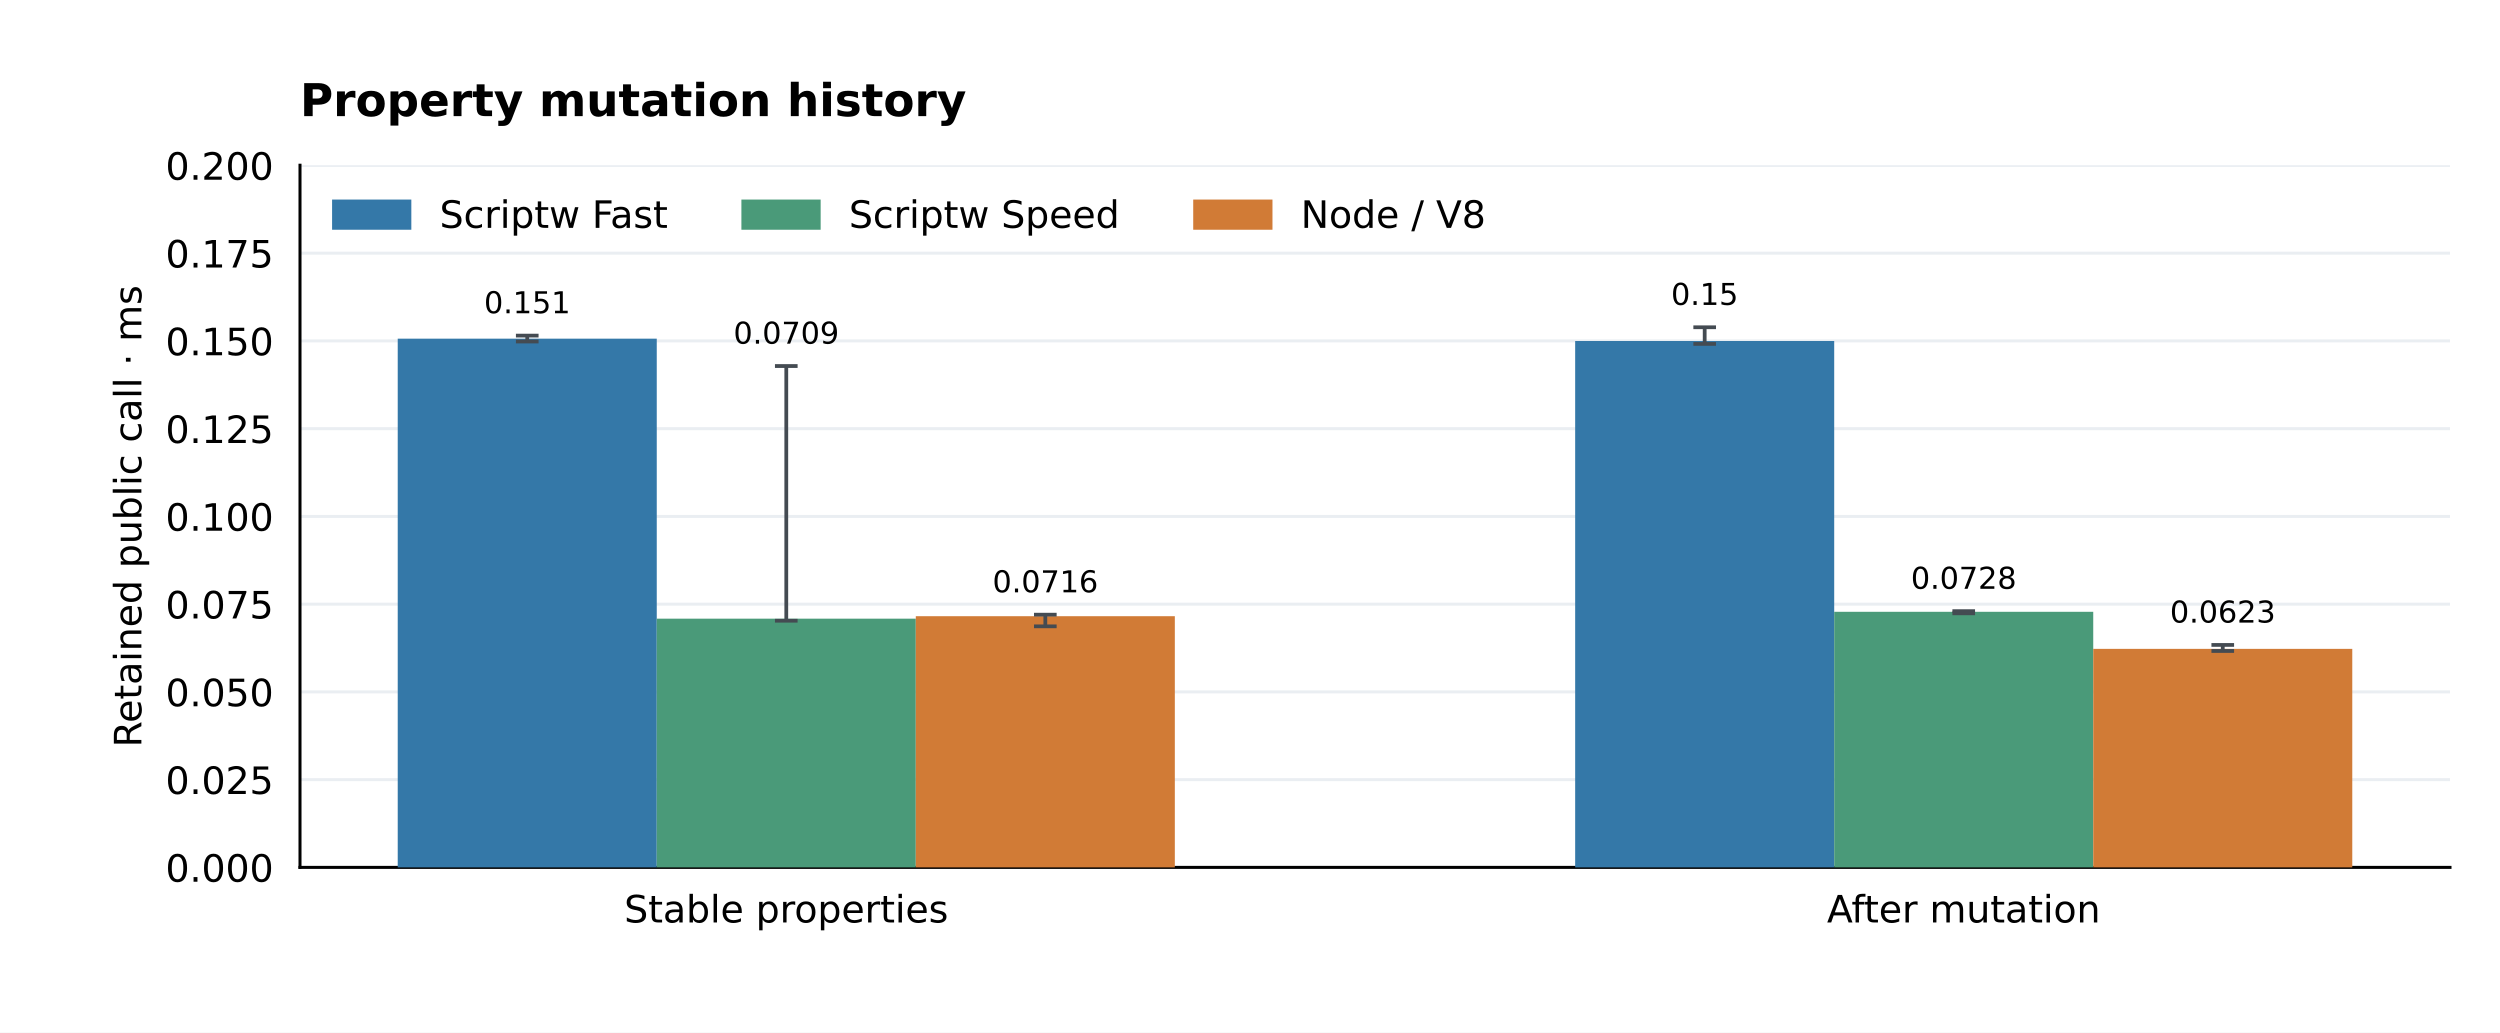
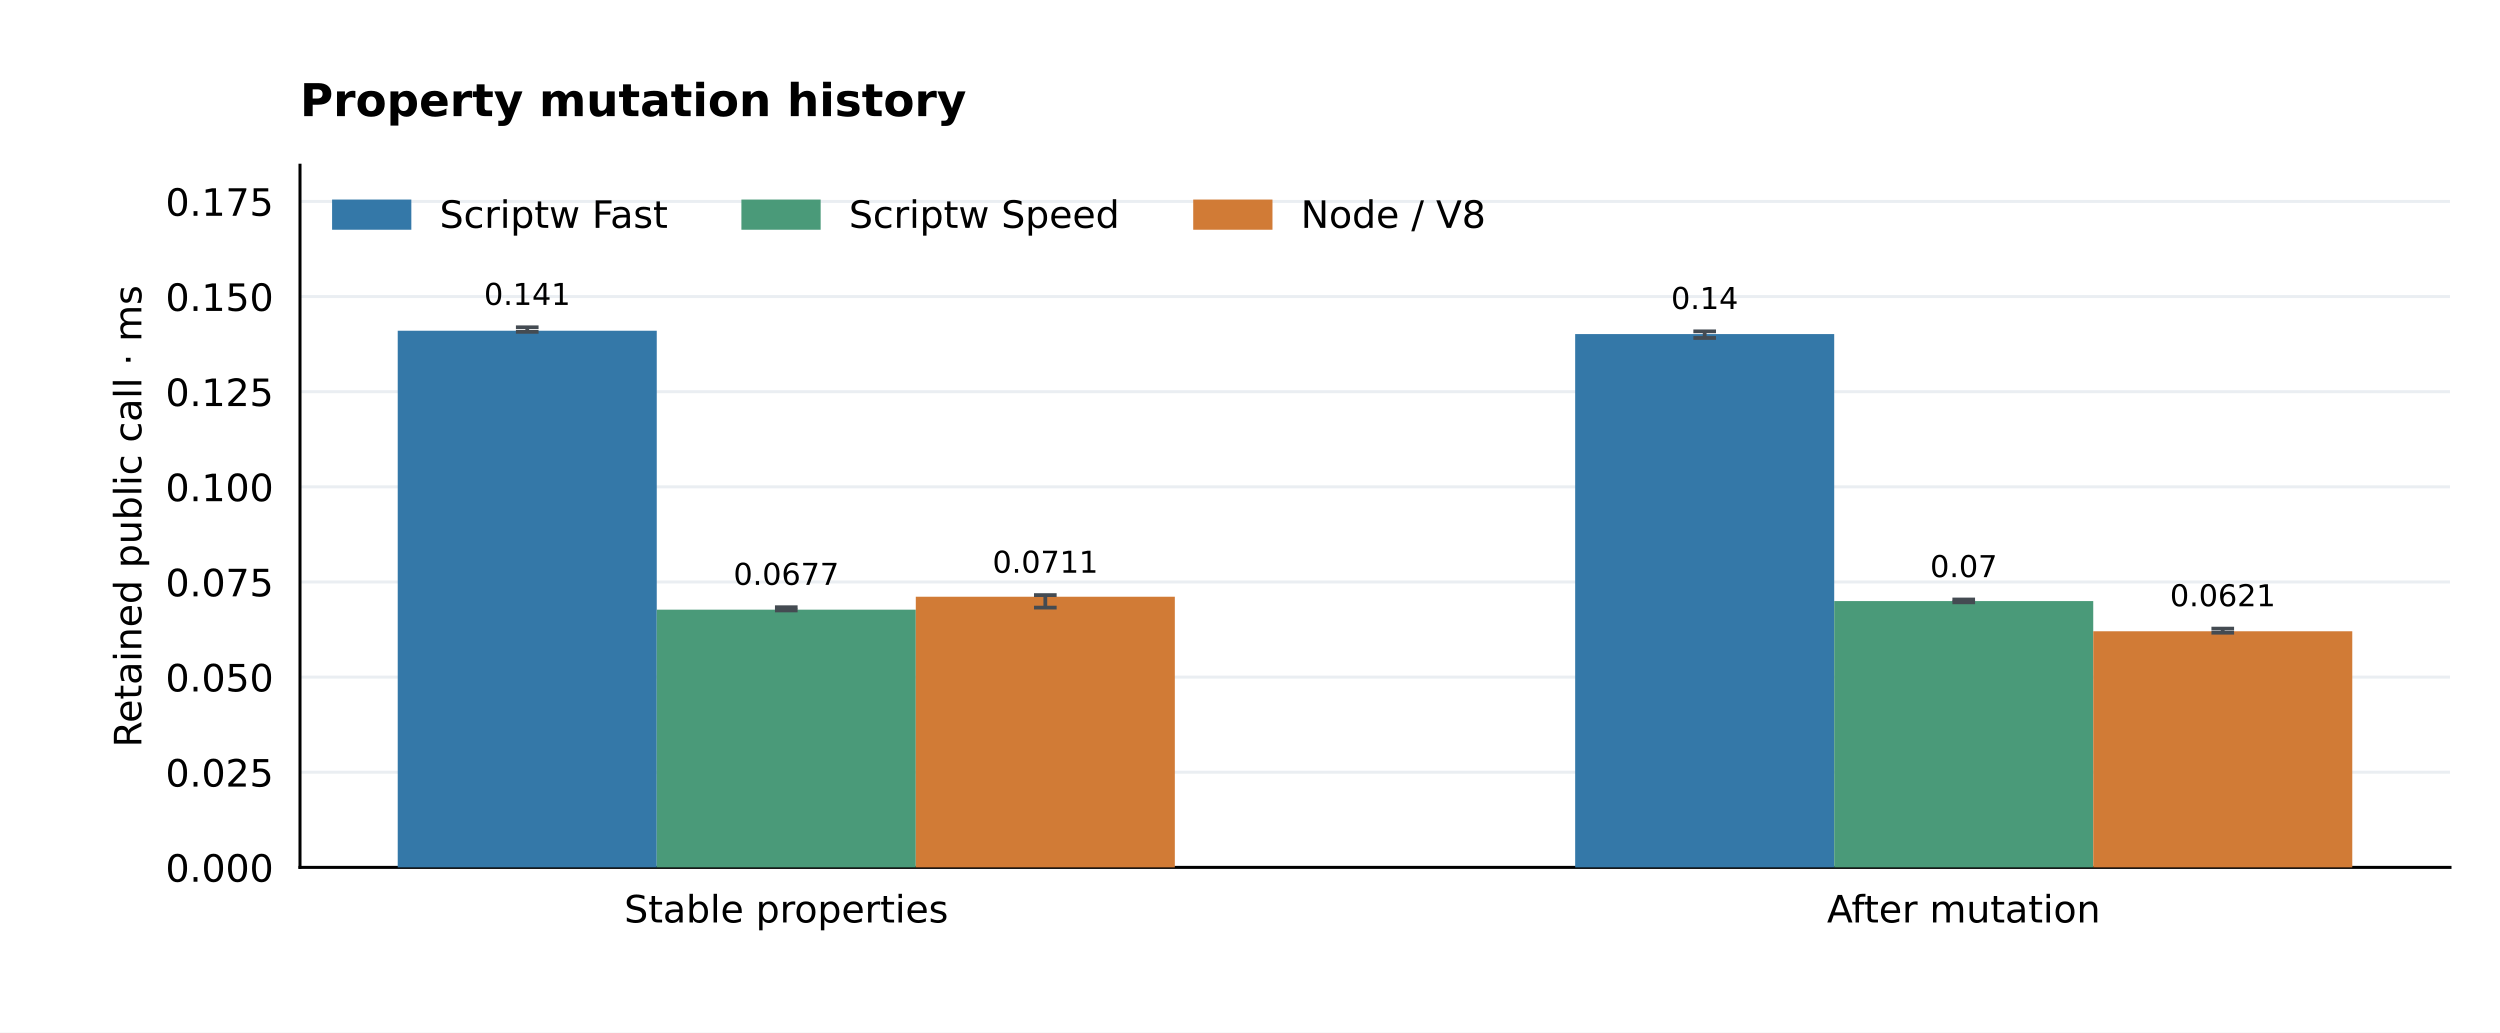
<svg xmlns="http://www.w3.org/2000/svg" xmlns:xlink="http://www.w3.org/1999/xlink" width="662.4pt" height="273.6pt" viewBox="0 0 662.4 273.6" version="1.1">
  <defs>
    <style type="text/css">*{stroke-linejoin: round; stroke-linecap: butt}</style>
  </defs>
  <g id="figure_1">
    <g id="patch_1">
      <path d="M 0 273.6 L 662.4 273.6 L 662.4 0 L 0 0 z " style="fill: #ffffff" />
    </g>
    <g id="axes_1">
      <g id="patch_2">
        <path d="M 79.488 229.824 L 649.152 229.824 L 649.152 43.776 L 79.488 43.776 z " style="fill: #ffffff" />
      </g>
      <g id="matplotlib.axis_1">
        <g id="xtick_1">
          <g id="line2d_1" />
          <g id="text_1">
            <text style="font-size: 10px; font-family: 'DejaVu Sans'; text-anchor: middle" x="208.333" y="244.422" transform="rotate(-0 208.3331 244.4224)">Stable properties</text>
          </g>
        </g>
        <g id="xtick_2">
          <g id="line2d_2" />
          <g id="text_2">
            <text style="font-size: 10px; font-family: 'DejaVu Sans'; text-anchor: middle" x="520.307" y="244.422" transform="rotate(-0 520.3069 244.4224)">After mutation</text>
          </g>
        </g>
      </g>
      <g id="matplotlib.axis_2">
        <g id="ytick_1">
          <g id="line2d_3">
            <path d="M 79.488 229.824 L 649.152 229.824 " clip-path="url(#p734627fd88)" style="fill: none; stroke: #eaeef2; stroke-width: 0.8; stroke-linecap: square" />
          </g>
          <g id="line2d_4" />
          <g id="text_3">
            <text style="font-size: 10px; font-family: 'DejaVu Sans'; text-anchor: end" x="72.488" y="233.623" transform="rotate(-0 72.488 233.6228)">0.000</text>
          </g>
        </g>
        <g id="ytick_2">
          <g id="line2d_5">
-             <path d="M 79.488 206.575 L 649.152 206.575 " clip-path="url(#p734627fd88)" style="fill: none; stroke: #eaeef2; stroke-width: 0.8; stroke-linecap: square" />
+             <path d="M 79.488 204.617 L 649.152 204.617 " clip-path="url(#p734627fd88)" style="fill: none; stroke: #eaeef2; stroke-width: 0.8; stroke-linecap: square" />
          </g>
          <g id="line2d_6" />
          <g id="text_4">
-             <text style="font-size: 10px; font-family: 'DejaVu Sans'; text-anchor: end" x="72.488" y="210.374" transform="rotate(-0 72.488 210.3739)">0.025</text>
+             <text style="font-size: 10px; font-family: 'DejaVu Sans'; text-anchor: end" x="72.488" y="208.416" transform="rotate(-0 72.488 208.4159)">0.025</text>
          </g>
        </g>
        <g id="ytick_3">
          <g id="line2d_7">
-             <path d="M 79.488 183.326 L 649.152 183.326 " clip-path="url(#p734627fd88)" style="fill: none; stroke: #eaeef2; stroke-width: 0.8; stroke-linecap: square" />
+             <path d="M 79.488 179.41 L 649.152 179.41 " clip-path="url(#p734627fd88)" style="fill: none; stroke: #eaeef2; stroke-width: 0.8; stroke-linecap: square" />
          </g>
          <g id="line2d_8" />
          <g id="text_5">
-             <text style="font-size: 10px; font-family: 'DejaVu Sans'; text-anchor: end" x="72.488" y="187.125" transform="rotate(-0 72.488 187.125)">0.050</text>
+             <text style="font-size: 10px; font-family: 'DejaVu Sans'; text-anchor: end" x="72.488" y="183.209" transform="rotate(-0 72.488 183.209)">0.050</text>
          </g>
        </g>
        <g id="ytick_4">
          <g id="line2d_9">
-             <path d="M 79.488 160.077 L 649.152 160.077 " clip-path="url(#p734627fd88)" style="fill: none; stroke: #eaeef2; stroke-width: 0.8; stroke-linecap: square" />
+             <path d="M 79.488 154.203 L 649.152 154.203 " clip-path="url(#p734627fd88)" style="fill: none; stroke: #eaeef2; stroke-width: 0.8; stroke-linecap: square" />
          </g>
          <g id="line2d_10" />
          <g id="text_6">
-             <text style="font-size: 10px; font-family: 'DejaVu Sans'; text-anchor: end" x="72.488" y="163.876" transform="rotate(-0 72.488 163.8761)">0.075</text>
+             <text style="font-size: 10px; font-family: 'DejaVu Sans'; text-anchor: end" x="72.488" y="158.002" transform="rotate(-0 72.488 158.002)">0.075</text>
          </g>
        </g>
        <g id="ytick_5">
          <g id="line2d_11">
-             <path d="M 79.488 136.828 L 649.152 136.828 " clip-path="url(#p734627fd88)" style="fill: none; stroke: #eaeef2; stroke-width: 0.8; stroke-linecap: square" />
+             <path d="M 79.488 128.996 L 649.152 128.996 " clip-path="url(#p734627fd88)" style="fill: none; stroke: #eaeef2; stroke-width: 0.8; stroke-linecap: square" />
          </g>
          <g id="line2d_12" />
          <g id="text_7">
-             <text style="font-size: 10px; font-family: 'DejaVu Sans'; text-anchor: end" x="72.488" y="140.627" transform="rotate(-0 72.488 140.6271)">0.100</text>
+             <text style="font-size: 10px; font-family: 'DejaVu Sans'; text-anchor: end" x="72.488" y="132.795" transform="rotate(-0 72.488 132.7951)">0.100</text>
          </g>
        </g>
        <g id="ytick_6">
          <g id="line2d_13">
-             <path d="M 79.488 113.579 L 649.152 113.579 " clip-path="url(#p734627fd88)" style="fill: none; stroke: #eaeef2; stroke-width: 0.8; stroke-linecap: square" />
+             <path d="M 79.488 103.789 L 649.152 103.789 " clip-path="url(#p734627fd88)" style="fill: none; stroke: #eaeef2; stroke-width: 0.8; stroke-linecap: square" />
          </g>
          <g id="line2d_14" />
          <g id="text_8">
-             <text style="font-size: 10px; font-family: 'DejaVu Sans'; text-anchor: end" x="72.488" y="117.378" transform="rotate(-0 72.488 117.3782)">0.125</text>
+             <text style="font-size: 10px; font-family: 'DejaVu Sans'; text-anchor: end" x="72.488" y="107.588" transform="rotate(-0 72.488 107.5882)">0.125</text>
          </g>
        </g>
        <g id="ytick_7">
          <g id="line2d_15">
-             <path d="M 79.488 90.33 L 649.152 90.33 " clip-path="url(#p734627fd88)" style="fill: none; stroke: #eaeef2; stroke-width: 0.8; stroke-linecap: square" />
+             <path d="M 79.488 78.582 L 649.152 78.582 " clip-path="url(#p734627fd88)" style="fill: none; stroke: #eaeef2; stroke-width: 0.8; stroke-linecap: square" />
          </g>
          <g id="line2d_16" />
          <g id="text_9">
-             <text style="font-size: 10px; font-family: 'DejaVu Sans'; text-anchor: end" x="72.488" y="94.129" transform="rotate(-0 72.488 94.1293)">0.150</text>
+             <text style="font-size: 10px; font-family: 'DejaVu Sans'; text-anchor: end" x="72.488" y="82.381" transform="rotate(-0 72.488 82.38126)">0.150</text>
          </g>
        </g>
        <g id="ytick_8">
          <g id="line2d_17">
-             <path d="M 79.488 67.082 L 649.152 67.082 " clip-path="url(#p734627fd88)" style="fill: none; stroke: #eaeef2; stroke-width: 0.8; stroke-linecap: square" />
+             <path d="M 79.488 53.376 L 649.152 53.376 " clip-path="url(#p734627fd88)" style="fill: none; stroke: #eaeef2; stroke-width: 0.8; stroke-linecap: square" />
          </g>
          <g id="line2d_18" />
          <g id="text_10">
-             <text style="font-size: 10px; font-family: 'DejaVu Sans'; text-anchor: end" x="72.488" y="70.88" transform="rotate(-0 72.488 70.88038)">0.175</text>
-           </g>
-         </g>
-         <g id="ytick_9">
-           <g id="line2d_19">
-             <path d="M 79.488 43.833 L 649.152 43.833 " clip-path="url(#p734627fd88)" style="fill: none; stroke: #eaeef2; stroke-width: 0.8; stroke-linecap: square" />
-           </g>
-           <g id="line2d_20" />
-           <g id="text_11">
-             <text style="font-size: 10px; font-family: 'DejaVu Sans'; text-anchor: end" x="72.488" y="47.631" transform="rotate(-0 72.488 47.63146)">0.200</text>
-           </g>
-         </g>
-         <g id="text_12">
+             <text style="font-size: 10px; font-family: 'DejaVu Sans'; text-anchor: end" x="72.488" y="57.174" transform="rotate(-0 72.488 57.17433)">0.175</text>
+           </g>
+         </g>
+         <g id="text_11">
          <text style="font-size: 10px; font-family: 'DejaVu Sans'; text-anchor: middle" x="37.458" y="136.8" transform="rotate(-90 37.45753 136.8)">Retained public call · ms</text>
        </g>
      </g>
      <g id="patch_3">
        <path d="M 79.488 229.824 L 79.488 43.776 " style="fill: none; stroke: #000000; stroke-width: 0.8; stroke-linejoin: miter; stroke-linecap: square" />
      </g>
      <g id="patch_4">
        <path d="M 79.488 229.824 L 649.152 229.824 " style="fill: none; stroke: #000000; stroke-width: 0.8; stroke-linejoin: miter; stroke-linecap: square" />
      </g>
      <g id="patch_5">
-         <path d="M 105.382 229.824 L 174.016 229.824 L 174.016 89.734 L 105.382 89.734 z " clip-path="url(#p734627fd88)" style="fill: #3478a8" />
+         <path d="M 105.382 229.824 L 174.016 229.824 L 174.016 87.625 L 105.382 87.625 z " clip-path="url(#p734627fd88)" style="fill: #3478a8" />
+       </g>
+       <g id="text_12">
+         <text style="font-size: 8px; font-family: 'DejaVu Sans'; text-anchor: middle" x="139.699" y="80.788" transform="rotate(-0 139.6989 80.78828)">0.141</text>
+       </g>
+       <g id="patch_6">
+         <path d="M 417.356 229.824 L 485.99 229.824 L 485.99 88.518 L 417.356 88.518 z " clip-path="url(#p734627fd88)" style="fill: #3478a8" />
      </g>
      <g id="text_13">
-         <text style="font-size: 8px; font-family: 'DejaVu Sans'; text-anchor: middle" x="139.699" y="82.997" transform="rotate(-0 139.6989 82.99693)">0.151</text>
-       </g>
-       <g id="patch_6">
-         <path d="M 417.356 229.824 L 485.99 229.824 L 485.99 90.344 L 417.356 90.344 z " clip-path="url(#p734627fd88)" style="fill: #3478a8" />
+         <text style="font-size: 8px; font-family: 'DejaVu Sans'; text-anchor: middle" x="451.673" y="81.868" transform="rotate(-0 451.6726 81.86814)">0.14</text>
+       </g>
+       <g id="patch_7">
+         <path d="M 174.016 229.824 L 242.65 229.824 L 242.65 161.545 L 174.016 161.545 z " clip-path="url(#p734627fd88)" style="fill: #4a9a79" />
      </g>
      <g id="text_14">
-         <text style="font-size: 8px; font-family: 'DejaVu Sans'; text-anchor: middle" x="451.673" y="80.788" transform="rotate(-0 451.6726 80.78828)">0.15</text>
-       </g>
-       <g id="patch_7">
-         <path d="M 174.016 229.824 L 242.65 229.824 L 242.65 163.928 L 174.016 163.928 z " clip-path="url(#p734627fd88)" style="fill: #4a9a79" />
+         <text style="font-size: 8px; font-family: 'DejaVu Sans'; text-anchor: middle" x="208.333" y="154.966" transform="rotate(-0 208.3331 154.9662)">0.0677</text>
+       </g>
+       <g id="patch_8">
+         <path d="M 485.99 229.824 L 554.624 229.824 L 554.624 159.252 L 485.99 159.252 z " clip-path="url(#p734627fd88)" style="fill: #4a9a79" />
      </g>
      <g id="text_15">
-         <text style="font-size: 8px; font-family: 'DejaVu Sans'; text-anchor: middle" x="208.333" y="91.065" transform="rotate(-0 208.3331 91.06523)">0.0709</text>
-       </g>
-       <g id="patch_8">
-         <path d="M 485.99 229.824 L 554.624 229.824 L 554.624 162.111 L 485.99 162.111 z " clip-path="url(#p734627fd88)" style="fill: #4a9a79" />
+         <text style="font-size: 8px; font-family: 'DejaVu Sans'; text-anchor: middle" x="520.307" y="152.916" transform="rotate(-0 520.3069 152.9164)">0.07</text>
+       </g>
+       <g id="patch_9">
+         <path d="M 242.65 229.824 L 311.284 229.824 L 311.284 158.106 L 242.65 158.106 z " clip-path="url(#p734627fd88)" style="fill: #d17b36" />
      </g>
      <g id="text_16">
-         <text style="font-size: 8px; font-family: 'DejaVu Sans'; text-anchor: middle" x="520.307" y="156.007" transform="rotate(-0 520.3069 156.0069)">0.0728</text>
-       </g>
-       <g id="patch_9">
-         <path d="M 242.65 229.824 L 311.284 229.824 L 311.284 163.266 L 242.65 163.266 z " clip-path="url(#p734627fd88)" style="fill: #d17b36" />
+         <text style="font-size: 8px; font-family: 'DejaVu Sans'; text-anchor: middle" x="276.967" y="151.754" transform="rotate(-0 276.9674 151.7538)">0.0711</text>
+       </g>
+       <g id="patch_10">
+         <path d="M 554.624 229.824 L 623.258 229.824 L 623.258 167.258 L 554.624 167.258 z " clip-path="url(#p734627fd88)" style="fill: #d17b36" />
      </g>
      <g id="text_17">
-         <text style="font-size: 8px; font-family: 'DejaVu Sans'; text-anchor: middle" x="276.967" y="156.939" transform="rotate(-0 276.9674 156.9387)">0.0716</text>
-       </g>
-       <g id="patch_10">
-         <path d="M 554.624 229.824 L 623.258 229.824 L 623.258 171.931 L 554.624 171.931 z " clip-path="url(#p734627fd88)" style="fill: #d17b36" />
+         <text style="font-size: 8px; font-family: 'DejaVu Sans'; text-anchor: middle" x="588.941" y="160.634" transform="rotate(-0 588.9411 160.6337)">0.0621</text>
      </g>
      <g id="text_18">
-         <text style="font-size: 8px; font-family: 'DejaVu Sans'; text-anchor: middle" x="588.941" y="164.961" transform="rotate(-0 588.9411 164.9615)">0.0623</text>
-       </g>
-       <g id="text_19">
        <text style="font-weight: 700; font-size: 12px; font-family: 'DejaVu Sans'; text-anchor: start" x="79.488" y="30.776" transform="rotate(-0 79.488 30.776)">Property mutation history</text>
      </g>
      <g id="LineCollection_1">
-         <path d="M 139.699 90.484 L 139.699 88.919 " clip-path="url(#p734627fd88)" style="fill: none; stroke: #444b52" />
-       </g>
-       <g id="line2d_21">
+         <path d="M 139.699 87.932 L 139.699 86.71 " clip-path="url(#p734627fd88)" style="fill: none; stroke: #444b52" />
+       </g>
+       <g id="line2d_19">
        <defs>
          <path id="m65b1cacb22" d="M 3 0 L -3 -0 " style="stroke: #444b52" />
        </defs>
        <g clip-path="url(#p734627fd88)">
-           <use xlink:href="#m65b1cacb22" x="139.699" y="90.484" style="fill: #1f77b4; stroke: #444b52" />
+           <use xlink:href="#m65b1cacb22" x="139.699" y="87.932" style="fill: #1f77b4; stroke: #444b52" />
+         </g>
+       </g>
+       <g id="line2d_20">
+         <g clip-path="url(#p734627fd88)">
+           <use xlink:href="#m65b1cacb22" x="139.699" y="86.71" style="fill: #1f77b4; stroke: #444b52" />
+         </g>
+       </g>
+       <g id="LineCollection_2">
+         <path d="M 451.673 89.548 L 451.673 87.79 " clip-path="url(#p734627fd88)" style="fill: none; stroke: #444b52" />
+       </g>
+       <g id="line2d_21">
+         <g clip-path="url(#p734627fd88)">
+           <use xlink:href="#m65b1cacb22" x="451.673" y="89.548" style="fill: #1f77b4; stroke: #444b52" />
        </g>
      </g>
      <g id="line2d_22">
        <g clip-path="url(#p734627fd88)">
-           <use xlink:href="#m65b1cacb22" x="139.699" y="88.919" style="fill: #1f77b4; stroke: #444b52" />
-         </g>
-       </g>
-       <g id="LineCollection_2">
-         <path d="M 451.673 91.127 L 451.673 86.71 " clip-path="url(#p734627fd88)" style="fill: none; stroke: #444b52" />
+           <use xlink:href="#m65b1cacb22" x="451.673" y="87.79" style="fill: #1f77b4; stroke: #444b52" />
+         </g>
+       </g>
+       <g id="LineCollection_3">
+         <path d="M 208.333 161.747 L 208.333 160.888 " clip-path="url(#p734627fd88)" style="fill: none; stroke: #444b52" />
      </g>
      <g id="line2d_23">
        <g clip-path="url(#p734627fd88)">
-           <use xlink:href="#m65b1cacb22" x="451.673" y="91.127" style="fill: #1f77b4; stroke: #444b52" />
+           <use xlink:href="#m65b1cacb22" x="208.333" y="161.747" style="fill: #1f77b4; stroke: #444b52" />
        </g>
      </g>
      <g id="line2d_24">
        <g clip-path="url(#p734627fd88)">
-           <use xlink:href="#m65b1cacb22" x="451.673" y="86.71" style="fill: #1f77b4; stroke: #444b52" />
-         </g>
-       </g>
-       <g id="LineCollection_3">
-         <path d="M 208.333 164.472 L 208.333 96.987 " clip-path="url(#p734627fd88)" style="fill: none; stroke: #444b52" />
+           <use xlink:href="#m65b1cacb22" x="208.333" y="160.888" style="fill: #1f77b4; stroke: #444b52" />
+         </g>
+       </g>
+       <g id="LineCollection_4">
+         <path d="M 520.307 159.585 L 520.307 158.838 " clip-path="url(#p734627fd88)" style="fill: none; stroke: #444b52" />
      </g>
      <g id="line2d_25">
        <g clip-path="url(#p734627fd88)">
-           <use xlink:href="#m65b1cacb22" x="208.333" y="164.472" style="fill: #1f77b4; stroke: #444b52" />
+           <use xlink:href="#m65b1cacb22" x="520.307" y="159.585" style="fill: #1f77b4; stroke: #444b52" />
        </g>
      </g>
      <g id="line2d_26">
        <g clip-path="url(#p734627fd88)">
-           <use xlink:href="#m65b1cacb22" x="208.333" y="96.987" style="fill: #1f77b4; stroke: #444b52" />
-         </g>
-       </g>
-       <g id="LineCollection_4">
-         <path d="M 520.307 162.498 L 520.307 161.929 " clip-path="url(#p734627fd88)" style="fill: none; stroke: #444b52" />
+           <use xlink:href="#m65b1cacb22" x="520.307" y="158.838" style="fill: #1f77b4; stroke: #444b52" />
+         </g>
+       </g>
+       <g id="LineCollection_5">
+         <path d="M 276.967 160.989 L 276.967 157.676 " clip-path="url(#p734627fd88)" style="fill: none; stroke: #444b52" />
      </g>
      <g id="line2d_27">
        <g clip-path="url(#p734627fd88)">
-           <use xlink:href="#m65b1cacb22" x="520.307" y="162.498" style="fill: #1f77b4; stroke: #444b52" />
+           <use xlink:href="#m65b1cacb22" x="276.967" y="160.989" style="fill: #1f77b4; stroke: #444b52" />
        </g>
      </g>
      <g id="line2d_28">
        <g clip-path="url(#p734627fd88)">
-           <use xlink:href="#m65b1cacb22" x="520.307" y="161.929" style="fill: #1f77b4; stroke: #444b52" />
-         </g>
-       </g>
-       <g id="LineCollection_5">
-         <path d="M 276.967 165.955 L 276.967 162.861 " clip-path="url(#p734627fd88)" style="fill: none; stroke: #444b52" />
+           <use xlink:href="#m65b1cacb22" x="276.967" y="157.676" style="fill: #1f77b4; stroke: #444b52" />
+         </g>
+       </g>
+       <g id="LineCollection_6">
+         <path d="M 588.941 167.647 L 588.941 166.556 " clip-path="url(#p734627fd88)" style="fill: none; stroke: #444b52" />
      </g>
      <g id="line2d_29">
        <g clip-path="url(#p734627fd88)">
-           <use xlink:href="#m65b1cacb22" x="276.967" y="165.955" style="fill: #1f77b4; stroke: #444b52" />
+           <use xlink:href="#m65b1cacb22" x="588.941" y="167.647" style="fill: #1f77b4; stroke: #444b52" />
        </g>
      </g>
      <g id="line2d_30">
        <g clip-path="url(#p734627fd88)">
-           <use xlink:href="#m65b1cacb22" x="276.967" y="162.861" style="fill: #1f77b4; stroke: #444b52" />
-         </g>
-       </g>
-       <g id="LineCollection_6">
-         <path d="M 588.941 172.476 L 588.941 170.883 " clip-path="url(#p734627fd88)" style="fill: none; stroke: #444b52" />
-       </g>
-       <g id="line2d_31">
-         <g clip-path="url(#p734627fd88)">
-           <use xlink:href="#m65b1cacb22" x="588.941" y="172.476" style="fill: #1f77b4; stroke: #444b52" />
-         </g>
-       </g>
-       <g id="line2d_32">
-         <g clip-path="url(#p734627fd88)">
-           <use xlink:href="#m65b1cacb22" x="588.941" y="170.883" style="fill: #1f77b4; stroke: #444b52" />
+           <use xlink:href="#m65b1cacb22" x="588.941" y="166.556" style="fill: #1f77b4; stroke: #444b52" />
        </g>
      </g>
      <g id="legend_1">
        <g id="patch_11">
          <path d="M 88.488 60.374 L 108.488 60.374 L 108.488 53.374 L 88.488 53.374 z " style="fill: #3478a8; stroke: #3478a8; stroke-linejoin: miter" />
        </g>
-         <g id="text_20">
+         <g id="text_19">
          <text style="font-size: 10px; font-family: 'DejaVu Sans'; text-anchor: start" x="116.488" y="60.374" transform="rotate(-0 116.488 60.37444)">Scriptw Fast</text>
        </g>
        <g id="patch_12">
          <path d="M 196.941 60.374 L 216.941 60.374 L 216.941 53.374 L 196.941 53.374 z " style="fill: #4a9a79; stroke: #4a9a79; stroke-linejoin: miter" />
        </g>
-         <g id="text_21">
+         <g id="text_20">
          <text style="font-size: 10px; font-family: 'DejaVu Sans'; text-anchor: start" x="224.941" y="60.374" transform="rotate(-0 224.9411 60.37444)">Scriptw Speed</text>
        </g>
        <g id="patch_13">
          <path d="M 316.654 60.374 L 336.654 60.374 L 336.654 53.374 L 316.654 53.374 z " style="fill: #d17b36; stroke: #d17b36; stroke-linejoin: miter" />
        </g>
-         <g id="text_22">
+         <g id="text_21">
          <text style="font-size: 10px; font-family: 'DejaVu Sans'; text-anchor: start" x="344.654" y="60.374" transform="rotate(-0 344.6536 60.37444)">Node / V8</text>
        </g>
      </g>
    </g>
  </g>
  <defs>
    <clipPath id="p734627fd88">
      <rect x="79.488" y="43.776" width="569.664" height="186.048" />
    </clipPath>
  </defs>
</svg>
